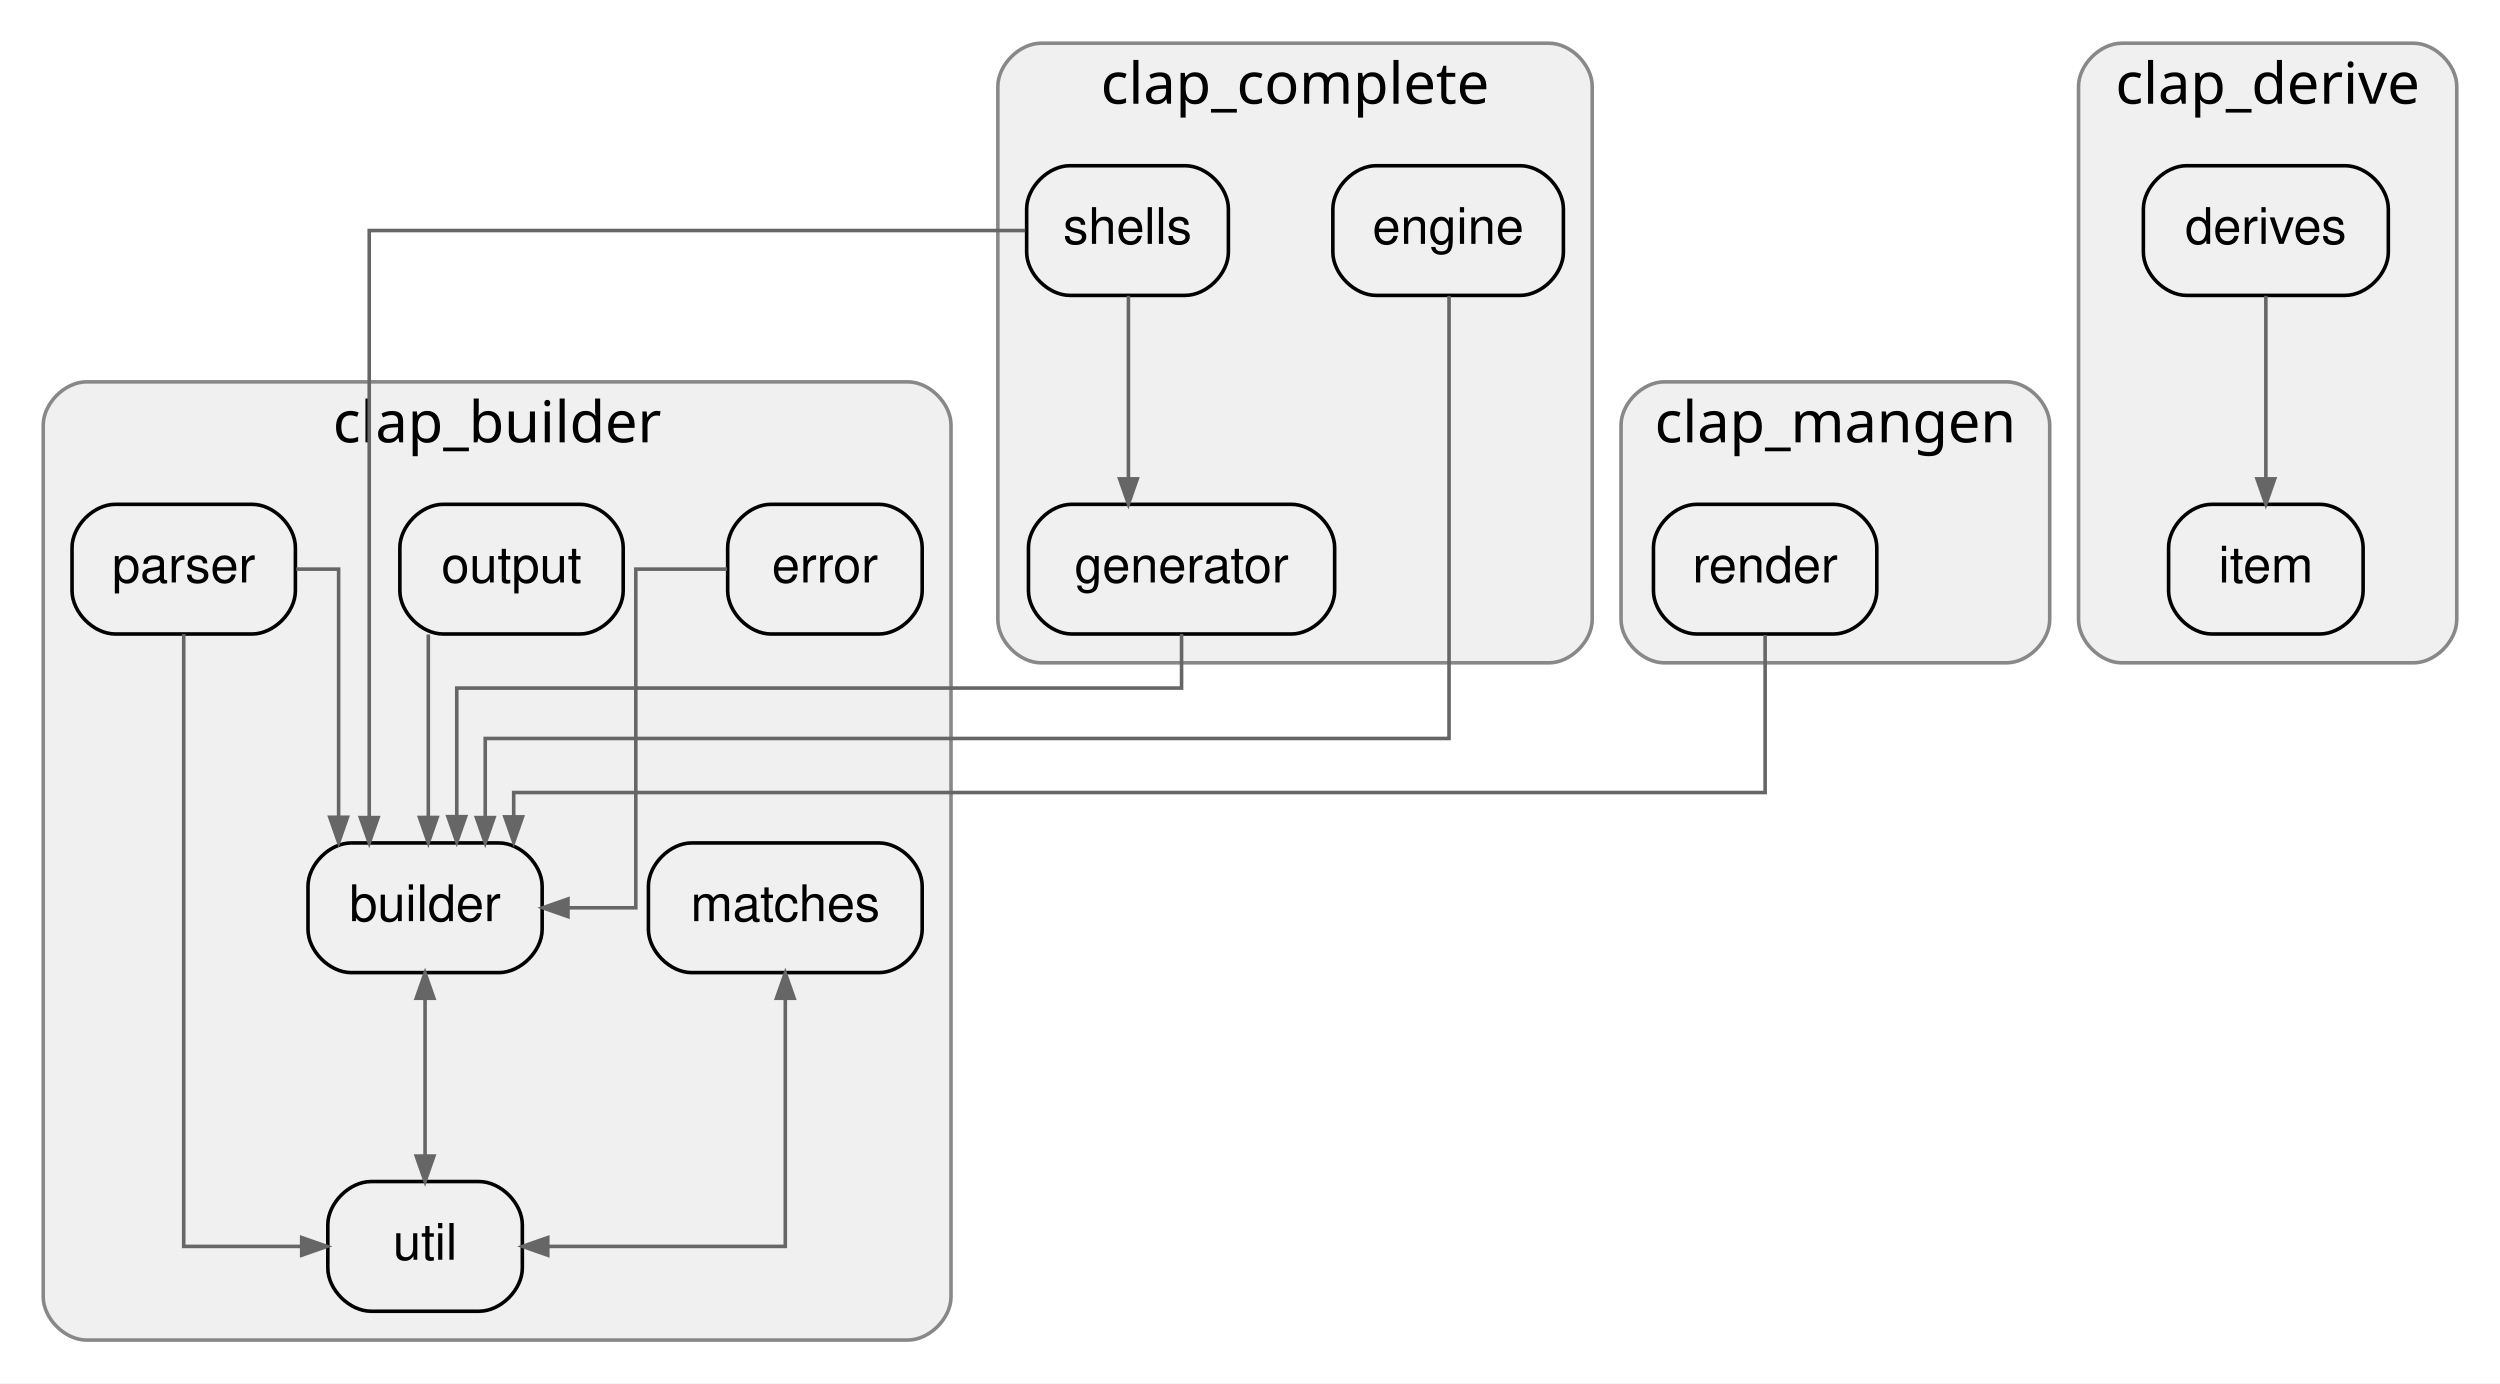
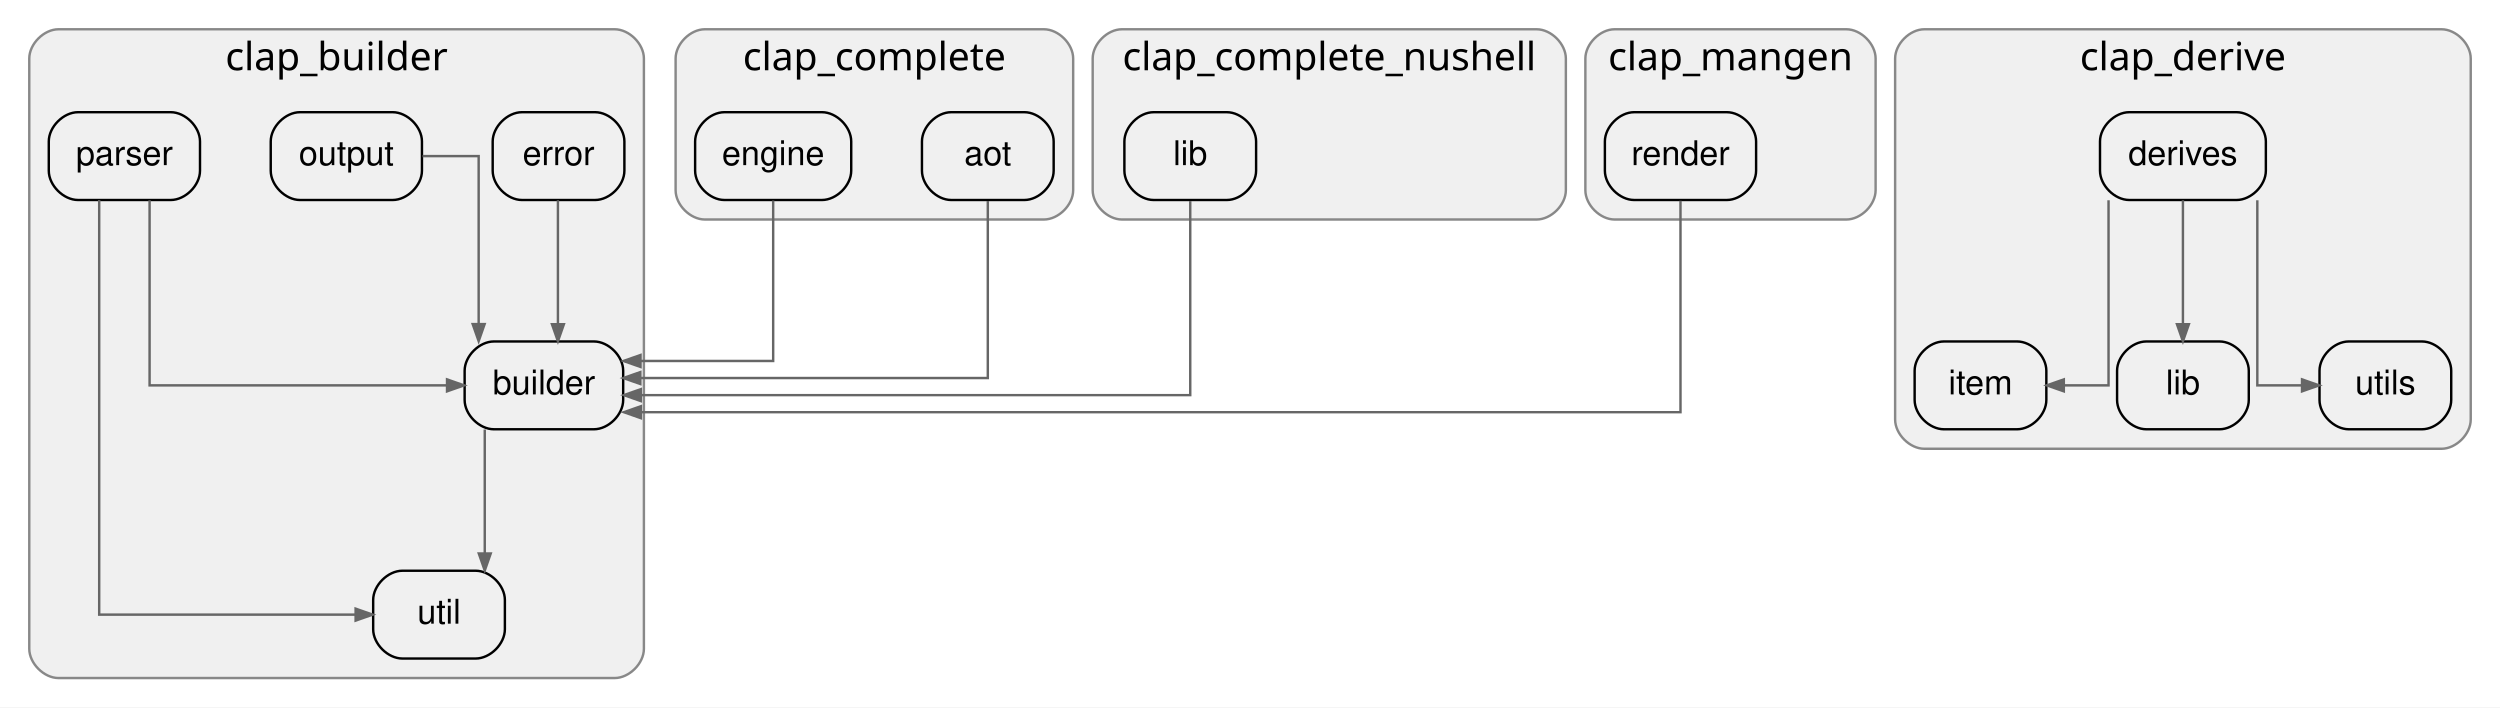
- <svg xmlns="http://www.w3.org/2000/svg" width="694pt" height="384pt" viewBox="0.00 0.00 694.00 384.00">
-   <g id="graph0" class="graph" transform="scale(1 1) rotate(0) translate(4 380)">
-     <polygon fill="white" stroke="transparent" points="-4,4 -4,-380 690,-380 690,4 -4,4" />
+ <svg xmlns="http://www.w3.org/2000/svg" width="1025pt" height="290pt" viewBox="0.00 0.00 1025.00 290.00">
+   <g id="graph0" class="graph" transform="scale(1 1) rotate(0) translate(4 286)">
+     <polygon fill="white" stroke="transparent" points="-4,4 -4,-286 1021,-286 1021,4 -4,4" />
    <g id="clust1" class="cluster">
      <path fill="#f0f0f0" stroke="#888888" d="M20,-8C20,-8 248,-8 248,-8 254,-8 260,-14 260,-20 260,-20 260,-262 260,-262 260,-268 254,-274 248,-274 248,-274 20,-274 20,-274 14,-274 8,-268 8,-262 8,-262 8,-20 8,-20 8,-14 14,-8 20,-8" />
      <text text-anchor="middle" x="134" y="-257.2" font-family="Helvetica Bold" font-size="16.00">clap_builder</text>
    </g>
    <g id="clust2" class="cluster">
-       <path fill="#f0f0f0" stroke="#888888" d="M285,-196C285,-196 426,-196 426,-196 432,-196 438,-202 438,-208 438,-208 438,-356 438,-356 438,-362 432,-368 426,-368 426,-368 285,-368 285,-368 279,-368 273,-362 273,-356 273,-356 273,-208 273,-208 273,-202 279,-196 285,-196" />
-       <text text-anchor="middle" x="355.5" y="-351.2" font-family="Helvetica Bold" font-size="16.00">clap_complete</text>
+       <path fill="#f0f0f0" stroke="#888888" d="M285,-196C285,-196 424,-196 424,-196 430,-196 436,-202 436,-208 436,-208 436,-262 436,-262 436,-268 430,-274 424,-274 424,-274 285,-274 285,-274 279,-274 273,-268 273,-262 273,-262 273,-208 273,-208 273,-202 279,-196 285,-196" />
+       <text text-anchor="middle" x="354.5" y="-257.2" font-family="Helvetica Bold" font-size="16.00">clap_complete</text>
    </g>
    <g id="clust3" class="cluster">
-       <path fill="#f0f0f0" stroke="#888888" d="M585,-196C585,-196 666,-196 666,-196 672,-196 678,-202 678,-208 678,-208 678,-356 678,-356 678,-362 672,-368 666,-368 666,-368 585,-368 585,-368 579,-368 573,-362 573,-356 573,-356 573,-208 573,-208 573,-202 579,-196 585,-196" />
-       <text text-anchor="middle" x="625.5" y="-351.2" font-family="Helvetica Bold" font-size="16.00">clap_derive</text>
+       <path fill="#f0f0f0" stroke="#888888" d="M456,-196C456,-196 626,-196 626,-196 632,-196 638,-202 638,-208 638,-208 638,-262 638,-262 638,-268 632,-274 626,-274 626,-274 456,-274 456,-274 450,-274 444,-268 444,-262 444,-262 444,-208 444,-208 444,-202 450,-196 456,-196" />
+       <text text-anchor="middle" x="541" y="-257.2" font-family="Helvetica Bold" font-size="16.00">clap_complete_nushell</text>
    </g>
    <g id="clust4" class="cluster">
-       <path fill="#f0f0f0" stroke="#888888" d="M458,-196C458,-196 553,-196 553,-196 559,-196 565,-202 565,-208 565,-208 565,-262 565,-262 565,-268 559,-274 553,-274 553,-274 458,-274 458,-274 452,-274 446,-268 446,-262 446,-262 446,-208 446,-208 446,-202 452,-196 458,-196" />
-       <text text-anchor="middle" x="505.5" y="-257.2" font-family="Helvetica Bold" font-size="16.00">clap_mangen</text>
+       <path fill="#f0f0f0" stroke="#888888" d="M785,-102C785,-102 997,-102 997,-102 1003,-102 1009,-108 1009,-114 1009,-114 1009,-262 1009,-262 1009,-268 1003,-274 997,-274 997,-274 785,-274 785,-274 779,-274 773,-268 773,-262 773,-262 773,-114 773,-114 773,-108 779,-102 785,-102" />
+       <text text-anchor="middle" x="891" y="-257.2" font-family="Helvetica Bold" font-size="16.00">clap_derive</text>
+     </g>
+     <g id="clust5" class="cluster">
+       <path fill="#f0f0f0" stroke="#888888" d="M658,-196C658,-196 753,-196 753,-196 759,-196 765,-202 765,-208 765,-208 765,-262 765,-262 765,-268 759,-274 753,-274 753,-274 658,-274 658,-274 652,-274 646,-268 646,-262 646,-262 646,-208 646,-208 646,-202 652,-196 658,-196" />
+       <text text-anchor="middle" x="705.5" y="-257.2" font-family="Helvetica Bold" font-size="16.00">clap_mangen</text>
    </g>
    <g id="node1" class="node">
-       <path fill="#f0f0f0" stroke="black" d="M134.5,-146C134.5,-146 93.5,-146 93.5,-146 87.5,-146 81.5,-140 81.5,-134 81.5,-134 81.5,-122 81.5,-122 81.5,-116 87.5,-110 93.5,-110 93.5,-110 134.5,-110 134.5,-110 140.5,-110 146.5,-116 146.5,-122 146.5,-122 146.5,-134 146.5,-134 146.5,-140 140.5,-146 134.5,-146" />
-       <text text-anchor="middle" x="114" y="-124.3" font-family="Helvetica,sans-Serif" font-size="14.00">builder</text>
+       <path fill="#f0f0f0" stroke="black" d="M239.5,-146C239.5,-146 198.5,-146 198.5,-146 192.5,-146 186.5,-140 186.5,-134 186.5,-134 186.5,-122 186.5,-122 186.5,-116 192.5,-110 198.5,-110 198.5,-110 239.5,-110 239.5,-110 245.5,-110 251.5,-116 251.5,-122 251.5,-122 251.5,-134 251.5,-134 251.5,-140 245.5,-146 239.5,-146" />
+       <text text-anchor="middle" x="219" y="-124.3" font-family="Helvetica,sans-Serif" font-size="14.00">builder</text>
    </g>
-     <g id="node6" class="node">
-       <path fill="#f0f0f0" stroke="black" d="M129,-52C129,-52 99,-52 99,-52 93,-52 87,-46 87,-40 87,-40 87,-28 87,-28 87,-22 93,-16 99,-16 99,-16 129,-16 129,-16 135,-16 141,-22 141,-28 141,-28 141,-40 141,-40 141,-46 135,-52 129,-52" />
-       <text text-anchor="middle" x="114" y="-30.3" font-family="Helvetica,sans-Serif" font-size="14.00">util</text>
+     <g id="node5" class="node">
+       <path fill="#f0f0f0" stroke="black" d="M191,-52C191,-52 161,-52 161,-52 155,-52 149,-46 149,-40 149,-40 149,-28 149,-28 149,-22 155,-16 161,-16 161,-16 191,-16 191,-16 197,-16 203,-22 203,-28 203,-28 203,-40 203,-40 203,-46 197,-52 191,-52" />
+       <text text-anchor="middle" x="176" y="-30.3" font-family="Helvetica,sans-Serif" font-size="14.00">util</text>
    </g>
    <g id="edge1" class="edge">
-       <path fill="none" stroke="#666666" d="M114,-102.88C114,-102.88 114,-59.07 114,-59.07" />
-       <polygon fill="#666666" stroke="#666666" points="116.45,-59.07 114,-52.07 111.55,-59.07 116.45,-59.07" />
-       <polygon fill="#666666" stroke="#666666" points="111.55,-102.88 114,-109.88 116.45,-102.88 111.55,-102.88" />
+       <path fill="none" stroke="#666666" d="M194.75,-109.88C194.75,-109.88 194.75,-59.07 194.75,-59.07" />
+       <polygon fill="#666666" stroke="#666666" points="197.2,-59.07 194.75,-52.07 192.3,-59.07 197.2,-59.07" />
    </g>
    <g id="node2" class="node">
      <path fill="#f0f0f0" stroke="black" d="M240,-240C240,-240 210,-240 210,-240 204,-240 198,-234 198,-228 198,-228 198,-216 198,-216 198,-210 204,-204 210,-204 210,-204 240,-204 240,-204 246,-204 252,-210 252,-216 252,-216 252,-228 252,-228 252,-234 246,-240 240,-240" />
      <text text-anchor="middle" x="225" y="-218.3" font-family="Helvetica,sans-Serif" font-size="14.00">error</text>
    </g>
    <g id="edge2" class="edge">
-       <path fill="none" stroke="#666666" d="M197.83,-222C185.02,-222 172.5,-222 172.5,-222 172.5,-222 172.5,-128 172.5,-128 172.5,-128 153.67,-128 153.67,-128" />
-       <polygon fill="#666666" stroke="#666666" points="153.67,-125.55 146.67,-128 153.67,-130.45 153.67,-125.55" />
+       <path fill="none" stroke="#666666" d="M224.75,-203.88C224.75,-203.88 224.75,-153.07 224.75,-153.07" />
+       <polygon fill="#666666" stroke="#666666" points="227.2,-153.07 224.75,-146.07 222.3,-153.07 227.2,-153.07" />
    </g>
    <g id="node3" class="node">
-       <path fill="#f0f0f0" stroke="black" d="M240,-146C240,-146 188,-146 188,-146 182,-146 176,-140 176,-134 176,-134 176,-122 176,-122 176,-116 182,-110 188,-110 188,-110 240,-110 240,-110 246,-110 252,-116 252,-122 252,-122 252,-134 252,-134 252,-140 246,-146 240,-146" />
-       <text text-anchor="middle" x="214" y="-124.3" font-family="Helvetica,sans-Serif" font-size="14.00">matches</text>
-     </g>
-     <g id="edge3" class="edge">
-       <path fill="none" stroke="#666666" d="M214,-102.88C214,-102.88 214,-34 214,-34 214,-34 148.06,-34 148.06,-34" />
-       <polygon fill="#666666" stroke="#666666" points="211.55,-102.88 214,-109.88 216.45,-102.88 211.55,-102.88" />
-       <polygon fill="#666666" stroke="#666666" points="148.06,-31.55 141.06,-34 148.06,-36.45 148.06,-31.55" />
-     </g>
-     <g id="node4" class="node">
      <path fill="#f0f0f0" stroke="black" d="M157,-240C157,-240 119,-240 119,-240 113,-240 107,-234 107,-228 107,-228 107,-216 107,-216 107,-210 113,-204 119,-204 119,-204 157,-204 157,-204 163,-204 169,-210 169,-216 169,-216 169,-228 169,-228 169,-234 163,-240 157,-240" />
      <text text-anchor="middle" x="138" y="-218.3" font-family="Helvetica,sans-Serif" font-size="14.00">output</text>
    </g>
-     <g id="edge4" class="edge">
-       <path fill="none" stroke="#666666" d="M114.9,-203.88C114.9,-203.88 114.9,-153.07 114.9,-153.07" />
-       <polygon fill="#666666" stroke="#666666" points="117.35,-153.07 114.9,-146.07 112.45,-153.07 117.35,-153.07" />
+     <g id="edge3" class="edge">
+       <path fill="none" stroke="#666666" d="M169.24,-222C181.3,-222 192.25,-222 192.25,-222 192.25,-222 192.25,-153.12 192.25,-153.12" />
+       <polygon fill="#666666" stroke="#666666" points="194.7,-153.12 192.25,-146.12 189.8,-153.12 194.7,-153.12" />
    </g>
-     <g id="node5" class="node">
+     <g id="node4" class="node">
      <path fill="#f0f0f0" stroke="black" d="M66,-240C66,-240 28,-240 28,-240 22,-240 16,-234 16,-228 16,-228 16,-216 16,-216 16,-210 22,-204 28,-204 28,-204 66,-204 66,-204 72,-204 78,-210 78,-216 78,-216 78,-228 78,-228 78,-234 72,-240 66,-240" />
      <text text-anchor="middle" x="47" y="-218.3" font-family="Helvetica,sans-Serif" font-size="14.00">parser</text>
    </g>
+     <g id="edge4" class="edge">
+       <path fill="none" stroke="#666666" d="M57.33,-203.88C57.33,-176.56 57.33,-128 57.33,-128 57.33,-128 179.28,-128 179.28,-128" />
+       <polygon fill="#666666" stroke="#666666" points="179.28,-130.45 186.28,-128 179.28,-125.55 179.28,-130.45" />
+     </g>
    <g id="edge5" class="edge">
-       <path fill="none" stroke="#666666" d="M78.25,-222C84.92,-222 90,-222 90,-222 90,-222 90,-153.12 90,-153.12" />
-       <polygon fill="#666666" stroke="#666666" points="92.45,-153.12 90,-146.12 87.55,-153.12 92.45,-153.12" />
+       <path fill="none" stroke="#666666" d="M36.67,-203.97C36.67,-156.92 36.67,-34 36.67,-34 36.67,-34 141.8,-34 141.8,-34" />
+       <polygon fill="#666666" stroke="#666666" points="141.8,-36.45 148.8,-34 141.8,-31.55 141.8,-36.45" />
+     </g>
+     <g id="node6" class="node">
+       <path fill="#f0f0f0" stroke="black" d="M416,-240C416,-240 386,-240 386,-240 380,-240 374,-234 374,-228 374,-228 374,-216 374,-216 374,-210 380,-204 386,-204 386,-204 416,-204 416,-204 422,-204 428,-210 428,-216 428,-216 428,-228 428,-228 428,-234 422,-240 416,-240" />
+       <text text-anchor="middle" x="401" y="-218.3" font-family="Helvetica,sans-Serif" font-size="14.00">aot</text>
    </g>
    <g id="edge6" class="edge">
-       <path fill="none" stroke="#666666" d="M47,-203.97C47,-156.92 47,-34 47,-34 47,-34 79.75,-34 79.75,-34" />
-       <polygon fill="#666666" stroke="#666666" points="79.75,-36.45 86.75,-34 79.75,-31.55 79.75,-36.45" />
+       <path fill="none" stroke="#666666" d="M401,-203.58C401,-176.99 401,-131 401,-131 401,-131 258.54,-131 258.54,-131" />
+       <polygon fill="#666666" stroke="#666666" points="258.54,-128.55 251.54,-131 258.54,-133.45 258.54,-128.55" />
    </g>
    <g id="node7" class="node">
-       <path fill="#f0f0f0" stroke="black" d="M418,-334C418,-334 378,-334 378,-334 372,-334 366,-328 366,-322 366,-322 366,-310 366,-310 366,-304 372,-298 378,-298 378,-298 418,-298 418,-298 424,-298 430,-304 430,-310 430,-310 430,-322 430,-322 430,-328 424,-334 418,-334" />
-       <text text-anchor="middle" x="398" y="-312.3" font-family="Helvetica,sans-Serif" font-size="14.00">engine</text>
+       <path fill="#f0f0f0" stroke="black" d="M333,-240C333,-240 293,-240 293,-240 287,-240 281,-234 281,-228 281,-228 281,-216 281,-216 281,-210 287,-204 293,-204 293,-204 333,-204 333,-204 339,-204 345,-210 345,-216 345,-216 345,-228 345,-228 345,-234 339,-240 333,-240" />
+       <text text-anchor="middle" x="313" y="-218.3" font-family="Helvetica,sans-Serif" font-size="14.00">engine</text>
    </g>
    <g id="edge7" class="edge">
-       <path fill="none" stroke="#666666" d="M398.25,-297.86C398.25,-259.77 398.25,-175 398.25,-175 398.25,-175 130.7,-175 130.7,-175 130.7,-175 130.7,-153.04 130.7,-153.04" />
-       <polygon fill="#666666" stroke="#666666" points="133.15,-153.04 130.7,-146.04 128.25,-153.04 133.15,-153.04" />
+       <path fill="none" stroke="#666666" d="M313,-203.77C313,-179.07 313,-138 313,-138 313,-138 258.61,-138 258.61,-138" />
+       <polygon fill="#666666" stroke="#666666" points="258.61,-135.55 251.61,-138 258.61,-140.45 258.61,-135.55" />
    </g>
    <g id="node8" class="node">
-       <path fill="#f0f0f0" stroke="black" d="M354.5,-240C354.5,-240 293.5,-240 293.5,-240 287.5,-240 281.5,-234 281.5,-228 281.5,-228 281.5,-216 281.5,-216 281.5,-210 287.5,-204 293.5,-204 293.5,-204 354.5,-204 354.5,-204 360.5,-204 366.5,-210 366.5,-216 366.5,-216 366.5,-228 366.5,-228 366.5,-234 360.5,-240 354.5,-240" />
-       <text text-anchor="middle" x="324" y="-218.3" font-family="Helvetica,sans-Serif" font-size="14.00">generator</text>
+       <path fill="#f0f0f0" stroke="black" d="M499,-240C499,-240 469,-240 469,-240 463,-240 457,-234 457,-228 457,-228 457,-216 457,-216 457,-210 463,-204 469,-204 469,-204 499,-204 499,-204 505,-204 511,-210 511,-216 511,-216 511,-228 511,-228 511,-234 505,-240 499,-240" />
+       <text text-anchor="middle" x="484" y="-218.3" font-family="Helvetica,sans-Serif" font-size="14.00">lib</text>
    </g>
    <g id="edge8" class="edge">
-       <path fill="none" stroke="#666666" d="M324,-203.96C324,-196.25 324,-189 324,-189 324,-189 122.8,-189 122.8,-189 122.8,-189 122.8,-153.3 122.8,-153.3" />
-       <polygon fill="#666666" stroke="#666666" points="125.25,-153.3 122.8,-146.3 120.35,-153.3 125.25,-153.3" />
+       <path fill="none" stroke="#666666" d="M484,-203.57C484,-175.18 484,-124 484,-124 484,-124 258.76,-124 258.76,-124" />
+       <polygon fill="#666666" stroke="#666666" points="258.76,-121.55 251.76,-124 258.76,-126.45 258.76,-121.55" />
    </g>
    <g id="node9" class="node">
-       <path fill="#f0f0f0" stroke="black" d="M325,-334C325,-334 293,-334 293,-334 287,-334 281,-328 281,-322 281,-322 281,-310 281,-310 281,-304 287,-298 293,-298 293,-298 325,-298 325,-298 331,-298 337,-304 337,-310 337,-310 337,-322 337,-322 337,-328 331,-334 325,-334" />
-       <text text-anchor="middle" x="309" y="-312.3" font-family="Helvetica,sans-Serif" font-size="14.00">shells</text>
+       <path fill="#f0f0f0" stroke="black" d="M913,-240C913,-240 869,-240 869,-240 863,-240 857,-234 857,-228 857,-228 857,-216 857,-216 857,-210 863,-204 869,-204 869,-204 913,-204 913,-204 919,-204 925,-210 925,-216 925,-216 925,-228 925,-228 925,-234 919,-240 913,-240" />
+       <text text-anchor="middle" x="891" y="-218.3" font-family="Helvetica,sans-Serif" font-size="14.00">derives</text>
+     </g>
+     <g id="node10" class="node">
+       <path fill="#f0f0f0" stroke="black" d="M823,-146C823,-146 793,-146 793,-146 787,-146 781,-140 781,-134 781,-134 781,-122 781,-122 781,-116 787,-110 793,-110 793,-110 823,-110 823,-110 829,-110 835,-116 835,-122 835,-122 835,-134 835,-134 835,-140 829,-146 823,-146" />
+       <text text-anchor="middle" x="808" y="-124.3" font-family="Helvetica,sans-Serif" font-size="14.00">item</text>
    </g>
    <g id="edge9" class="edge">
-       <path fill="none" stroke="#666666" d="M280.61,-316C223.15,-316 98.5,-316 98.5,-316 98.5,-316 98.5,-153.03 98.5,-153.03" />
-       <polygon fill="#666666" stroke="#666666" points="100.95,-153.03 98.5,-146.03 96.05,-153.03 100.95,-153.03" />
+       <path fill="none" stroke="#666666" d="M860.5,-203.88C860.5,-176.56 860.5,-128 860.5,-128 860.5,-128 842.17,-128 842.17,-128" />
+       <polygon fill="#666666" stroke="#666666" points="842.17,-125.55 835.17,-128 842.17,-130.45 842.17,-125.55" />
+     </g>
+     <g id="node11" class="node">
+       <path fill="#f0f0f0" stroke="black" d="M906,-146C906,-146 876,-146 876,-146 870,-146 864,-140 864,-134 864,-134 864,-122 864,-122 864,-116 870,-110 876,-110 876,-110 906,-110 906,-110 912,-110 918,-116 918,-122 918,-122 918,-134 918,-134 918,-140 912,-146 906,-146" />
+       <text text-anchor="middle" x="891" y="-124.3" font-family="Helvetica,sans-Serif" font-size="14.00">lib</text>
    </g>
    <g id="edge10" class="edge">
-       <path fill="none" stroke="#666666" d="M309.25,-297.88C309.25,-297.88 309.25,-247.07 309.25,-247.07" />
-       <polygon fill="#666666" stroke="#666666" points="311.7,-247.07 309.25,-240.07 306.8,-247.07 311.7,-247.07" />
+       <path fill="none" stroke="#666666" d="M891,-203.88C891,-203.88 891,-153.07 891,-153.07" />
+       <polygon fill="#666666" stroke="#666666" points="893.45,-153.07 891,-146.07 888.55,-153.07 893.45,-153.07" />
    </g>
-     <g id="node10" class="node">
-       <path fill="#f0f0f0" stroke="black" d="M647,-334C647,-334 603,-334 603,-334 597,-334 591,-328 591,-322 591,-322 591,-310 591,-310 591,-304 597,-298 603,-298 603,-298 647,-298 647,-298 653,-298 659,-304 659,-310 659,-310 659,-322 659,-322 659,-328 653,-334 647,-334" />
-       <text text-anchor="middle" x="625" y="-312.3" font-family="Helvetica,sans-Serif" font-size="14.00">derives</text>
-     </g>
-     <g id="node11" class="node">
-       <path fill="#f0f0f0" stroke="black" d="M640,-240C640,-240 610,-240 610,-240 604,-240 598,-234 598,-228 598,-228 598,-216 598,-216 598,-210 604,-204 610,-204 610,-204 640,-204 640,-204 646,-204 652,-210 652,-216 652,-216 652,-228 652,-228 652,-234 646,-240 640,-240" />
-       <text text-anchor="middle" x="625" y="-218.3" font-family="Helvetica,sans-Serif" font-size="14.00">item</text>
+     <g id="node12" class="node">
+       <path fill="#f0f0f0" stroke="black" d="M989,-146C989,-146 959,-146 959,-146 953,-146 947,-140 947,-134 947,-134 947,-122 947,-122 947,-116 953,-110 959,-110 959,-110 989,-110 989,-110 995,-110 1001,-116 1001,-122 1001,-122 1001,-134 1001,-134 1001,-140 995,-146 989,-146" />
+       <text text-anchor="middle" x="974" y="-124.3" font-family="Helvetica,sans-Serif" font-size="14.00">utils</text>
    </g>
    <g id="edge11" class="edge">
-       <path fill="none" stroke="#666666" d="M625,-297.88C625,-297.88 625,-247.07 625,-247.07" />
-       <polygon fill="#666666" stroke="#666666" points="627.45,-247.07 625,-240.07 622.55,-247.07 627.45,-247.07" />
+       <path fill="none" stroke="#666666" d="M921.5,-203.88C921.5,-176.56 921.5,-128 921.5,-128 921.5,-128 939.83,-128 939.83,-128" />
+       <polygon fill="#666666" stroke="#666666" points="939.83,-130.45 946.83,-128 939.83,-125.55 939.83,-130.45" />
    </g>
-     <g id="node12" class="node">
-       <path fill="#f0f0f0" stroke="black" d="M505,-240C505,-240 467,-240 467,-240 461,-240 455,-234 455,-228 455,-228 455,-216 455,-216 455,-210 461,-204 467,-204 467,-204 505,-204 505,-204 511,-204 517,-210 517,-216 517,-216 517,-228 517,-228 517,-234 511,-240 505,-240" />
-       <text text-anchor="middle" x="486" y="-218.3" font-family="Helvetica,sans-Serif" font-size="14.00">render</text>
+     <g id="node13" class="node">
+       <path fill="#f0f0f0" stroke="black" d="M704,-240C704,-240 666,-240 666,-240 660,-240 654,-234 654,-228 654,-228 654,-216 654,-216 654,-210 660,-204 666,-204 666,-204 704,-204 704,-204 710,-204 716,-210 716,-216 716,-216 716,-228 716,-228 716,-234 710,-240 704,-240" />
+       <text text-anchor="middle" x="685" y="-218.3" font-family="Helvetica,sans-Serif" font-size="14.00">render</text>
    </g>
    <g id="edge12" class="edge">
-       <path fill="none" stroke="#666666" d="M486,-203.73C486,-185.44 486,-160 486,-160 486,-160 138.6,-160 138.6,-160 138.6,-160 138.6,-153.24 138.6,-153.24" />
-       <polygon fill="#666666" stroke="#666666" points="141.05,-153.24 138.6,-146.24 136.15,-153.24 141.05,-153.24" />
+       <path fill="none" stroke="#666666" d="M685,-203.71C685,-173.63 685,-117 685,-117 685,-117 258.77,-117 258.77,-117" />
+       <polygon fill="#666666" stroke="#666666" points="258.77,-114.55 251.77,-117 258.77,-119.45 258.77,-114.55" />
    </g>
  </g>
</svg>
